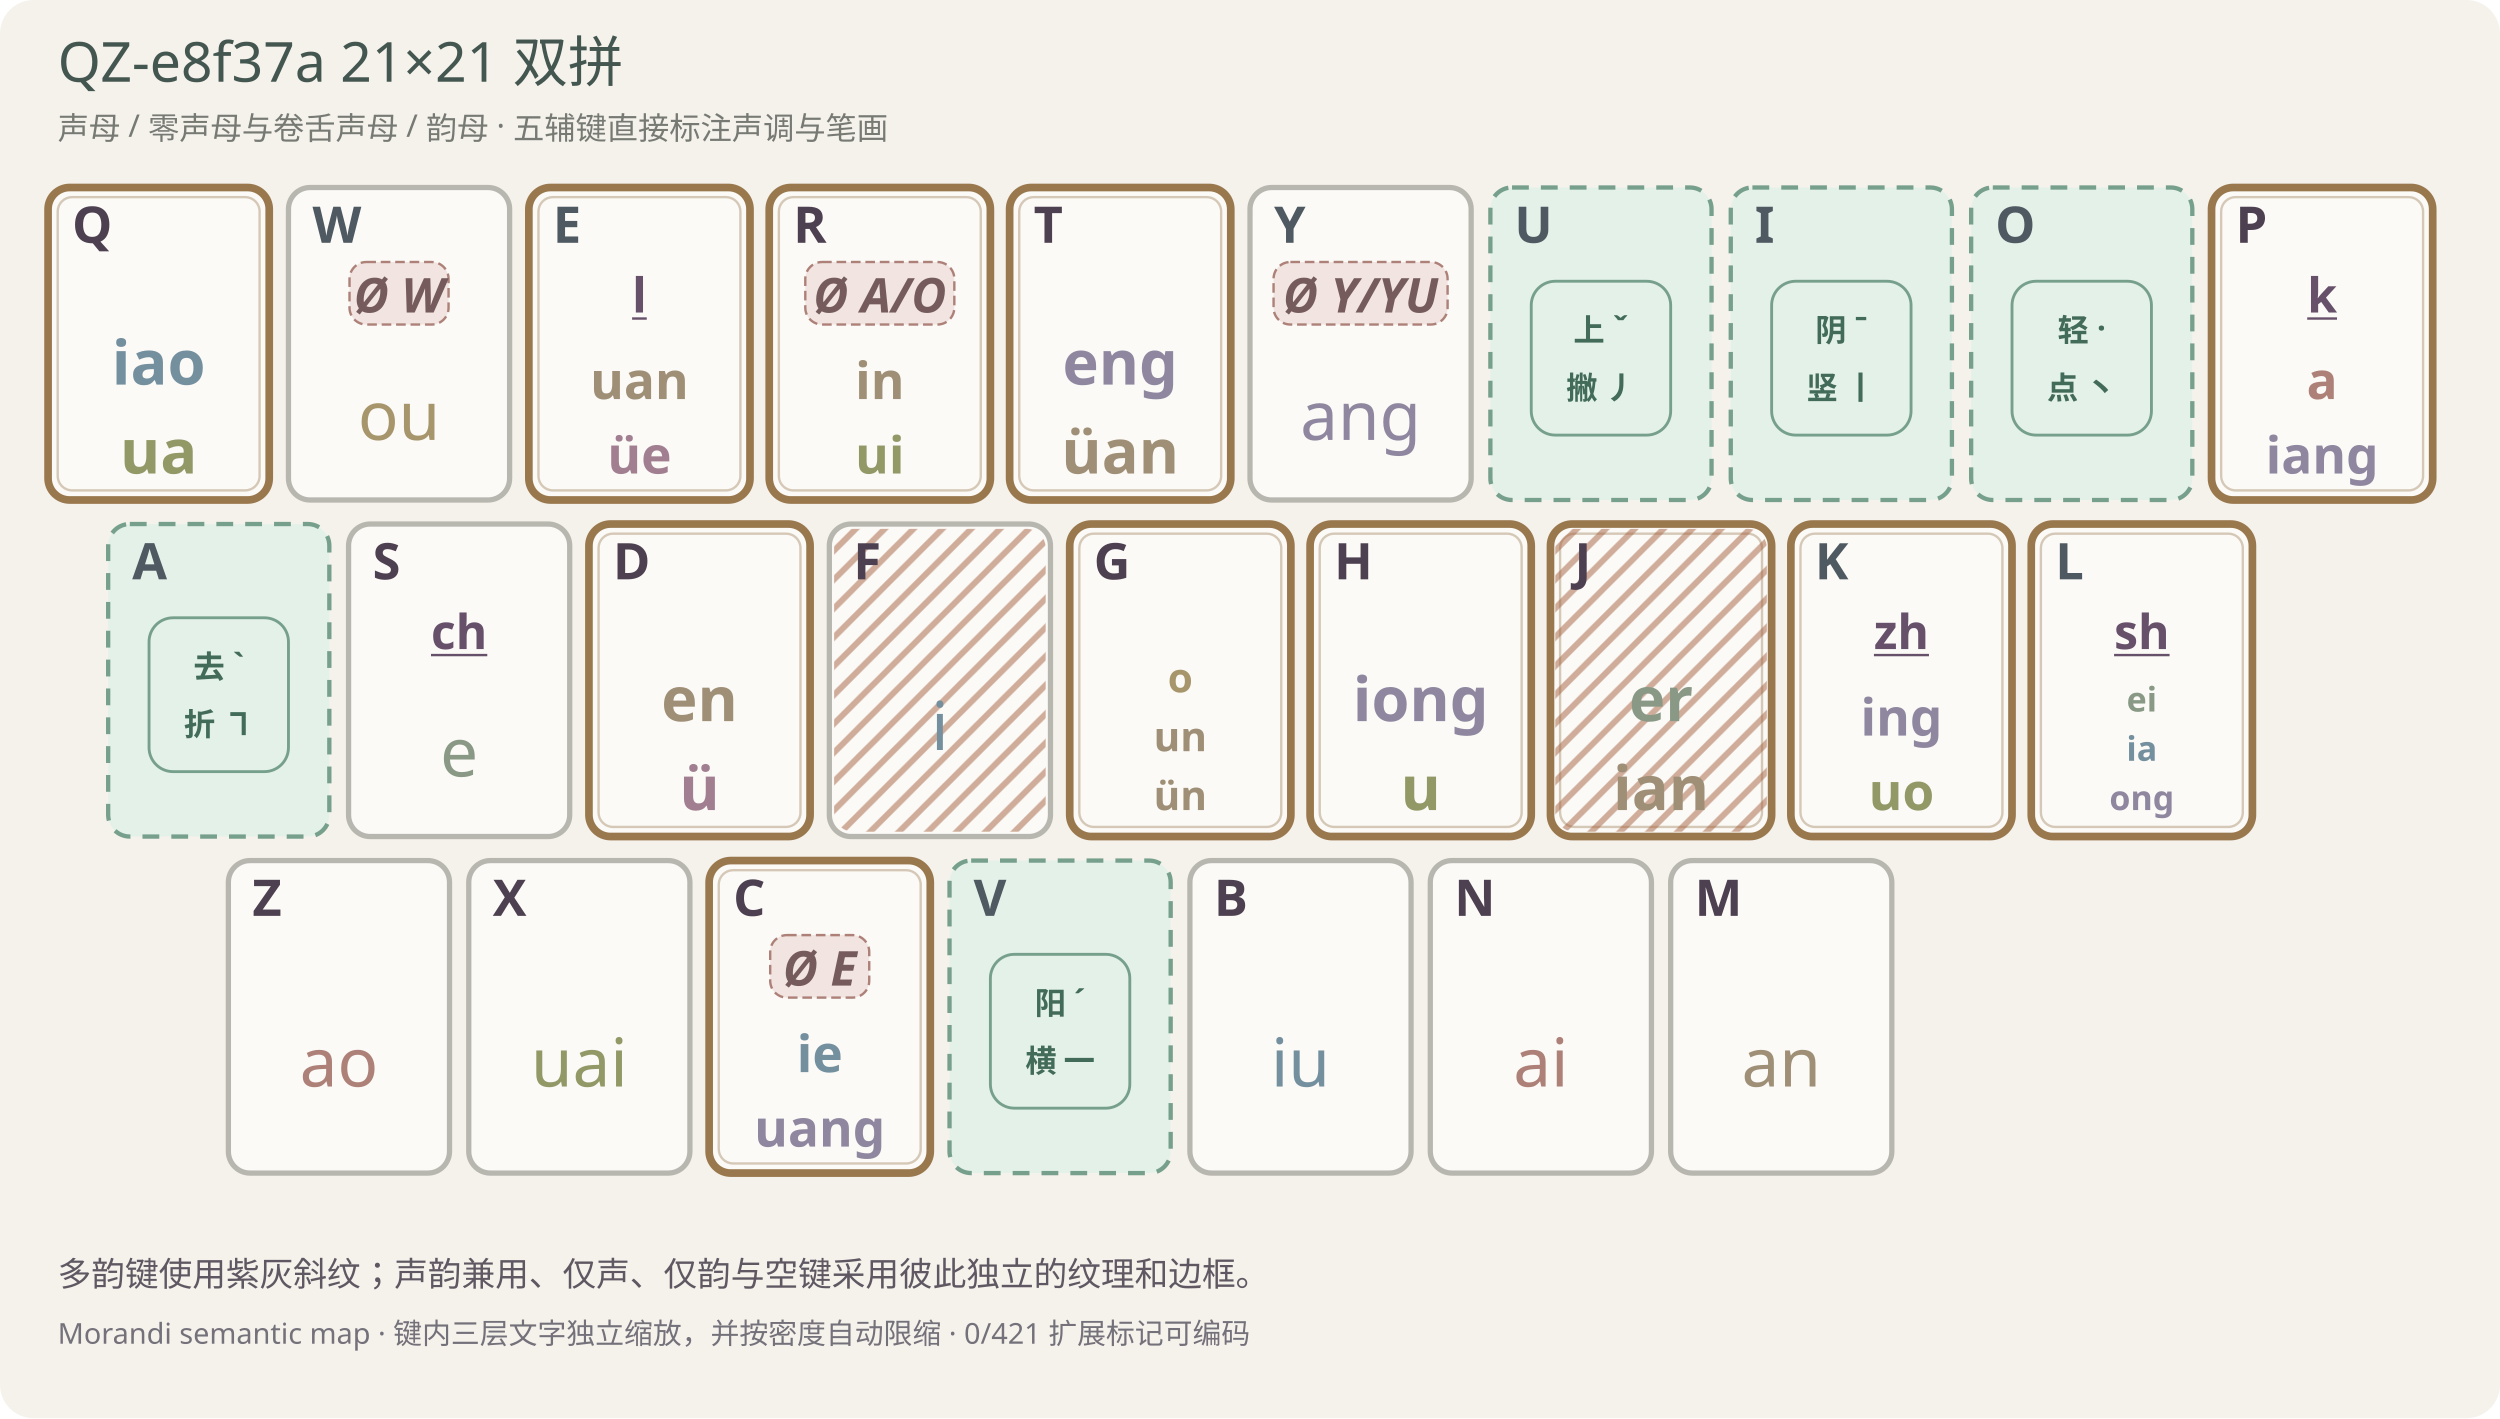
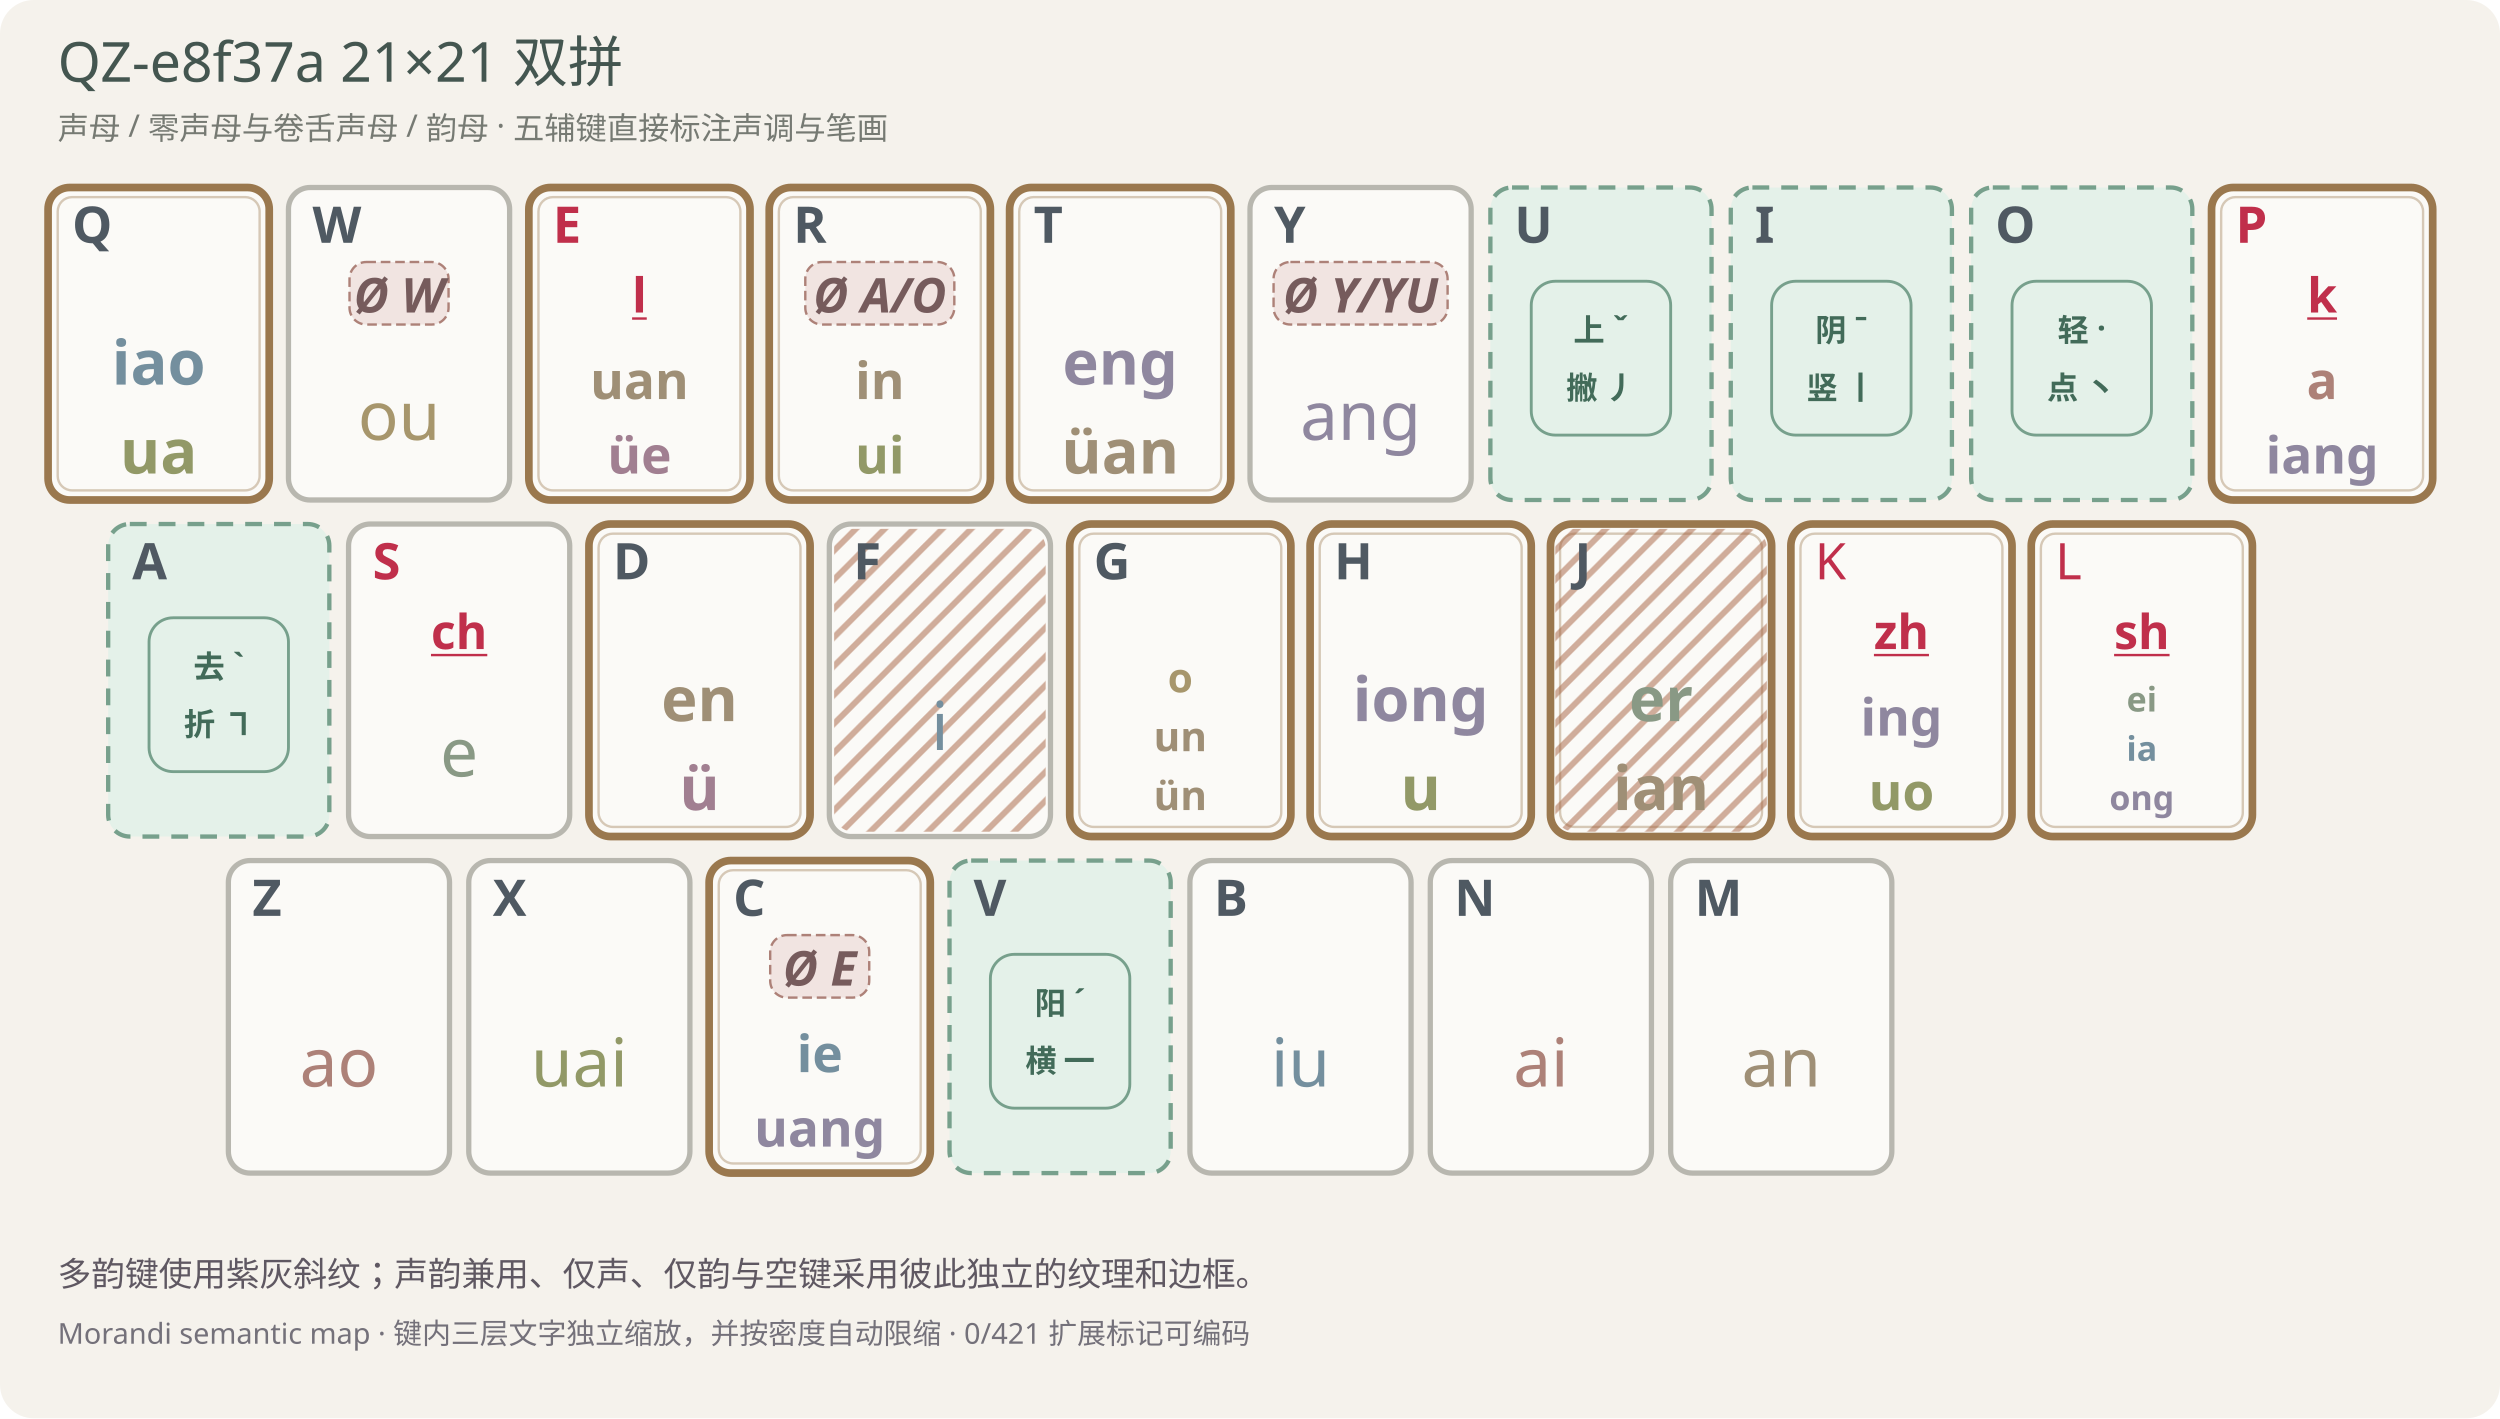
<svg xmlns="http://www.w3.org/2000/svg" class="keysvg nf4-keysvg" viewBox="0 0 1040 590" role="img" aria-labelledby="title desc">
  <defs>
    <pattern id="nf4-both" width="12" height="12" patternUnits="userSpaceOnUse">
      <rect width="12" height="12" fill="#fbfaf7" />
    </pattern>
    <pattern id="nf4-ionly" width="9" height="9" patternUnits="userSpaceOnUse">
      <rect width="9" height="9" fill="#e3eef4" />
      <path d="M2 0V9M7 0V9" stroke="#7399ad" stroke-opacity=".18" />
    </pattern>
    <pattern id="nf4-ronly" width="10" height="10" patternUnits="userSpaceOnUse">
      <rect width="10" height="10" fill="#f6ebd6" />
      <circle cx="3" cy="3" r="1.15" fill="#b39253" fill-opacity=".3" />
    </pattern>
    <pattern id="nf4-none" width="10" height="10" patternUnits="userSpaceOnUse">
      <rect width="10" height="10" fill="#eeece8" />
      <path d="M0 10L10 0" stroke="#aaa6a4" stroke-opacity=".14" />
    </pattern>
    <pattern id="nf4-multi" width="9" height="9" patternUnits="userSpaceOnUse">
      <rect width="9" height="9" fill="#f8efe2" />
      <path d="M-2 2L2-2M0 9L9 0M7 11L11 7" stroke="#9a784e" stroke-width="1.6" stroke-opacity=".27" />
    </pattern>
    <pattern id="nf4-anchor" width="12" height="12" patternUnits="userSpaceOnUse">
      <path d="M-3 3L3-3M0 12L12 0M9 15L15 9" stroke="#a05b37" stroke-width="2.5" stroke-opacity=".48" />
    </pattern>
  </defs>
  <rect width="1040" height="590" rx="14" fill="#f5f2ec" />
  <text x="24" y="34" fill="#445650" font-size="23" font-family="sans-serif">QZ-e8f37a 21×21 双拼</text>
  <text x="24" y="58" fill="#767a73" font-size="13" font-family="sans-serif">声母 / 零声母与卷舌声母 / 韵母 · 五辅键直接标注声调与笔画</text>
  <g data-key="Q">
    <clipPath id="nf4clip0">
      <rect x="23" y="81" width="86" height="124" rx="7" />
    </clipPath>
    <rect x="20" y="78" width="92" height="130" rx="9" fill="#fbfaf7" stroke="#9a784e" stroke-width="3.2" />
    <rect x="24" y="82" width="84" height="122" rx="6" fill="none" stroke="#9a784e" stroke-opacity=".38" />
    <g clip-path="url(#nf4clip0)">
-       <text x="30" y="101" font-family="sans-serif" font-size="21" fill="#4d4050" font-weight="800">Q</text>
+       <text x="30" y="101" font-family="sans-serif" font-size="21" fill="#4f5962" font-weight="800">Q</text>
      <text x="66" y="160" text-anchor="middle" font-family="sans-serif" font-size="25.53" font-weight="650" fill="#748f9e">iao</text>
      <text x="66" y="197" text-anchor="middle" font-family="sans-serif" font-size="25.53" font-weight="650" fill="#929967">ua</text>
    </g>
  </g>
  <g data-key="W">
    <clipPath id="nf4clip1">
      <rect x="123" y="81" width="86" height="124" rx="7" />
    </clipPath>
    <rect x="120" y="78" width="92" height="130" rx="9" fill="#fbfaf7" stroke="#b8b7af" stroke-width="2.2" />
    <g clip-path="url(#nf4clip1)">
-       <text x="130" y="101" font-family="sans-serif" font-size="21" fill="#4f5962" font-weight="680">W</text>
+       <text x="130" y="101" font-family="sans-serif" font-size="21" fill="#4f5962" font-weight="800">W</text>
      <rect x="145.4" y="109" width="41.2" height="26" rx="7" fill="#f1e4e1" stroke="#ad8178" stroke-dasharray="4 2" />
      <text x="166" y="130" text-anchor="middle" font-family="sans-serif" font-size="20" font-weight="700" font-style="italic" fill="#765b5c">Ø W</text>
      <text x="166" y="183" text-anchor="middle" font-family="sans-serif" font-size="28" font-weight="540" fill="#a7966c">ou</text>
    </g>
  </g>
  <g data-key="E">
    <clipPath id="nf4clip2">
      <rect x="223" y="81" width="86" height="124" rx="7" />
    </clipPath>
    <rect x="220" y="78" width="92" height="130" rx="9" fill="#fbfaf7" stroke="#9a784e" stroke-width="3.2" />
    <rect x="224" y="82" width="84" height="122" rx="6" fill="none" stroke="#9a784e" stroke-opacity=".38" />
    <g clip-path="url(#nf4clip2)">
-       <text x="230" y="101" font-family="sans-serif" font-size="21" fill="#4f5962" font-weight="680">E</text>
-       <text x="266" y="130" text-anchor="middle" font-family="sans-serif" font-size="20" font-weight="700" class="pub-nonidentity" text-decoration="underline" fill="#66506a">l</text>
+       <text x="230" y="101" font-family="sans-serif" font-size="21" fill="#c02f4b" font-weight="800">E</text>
+       <text x="266" y="130" text-anchor="middle" font-family="sans-serif" font-size="20" font-weight="700" class="pub-nonidentity" text-decoration="underline" fill="#c02f4b">l</text>
      <text x="266" y="166" text-anchor="middle" font-family="sans-serif" font-size="21.39" font-weight="650" fill="#9f8f76">uan</text>
      <text x="266" y="197" text-anchor="middle" font-family="sans-serif" font-size="21.39" font-weight="650" fill="#a17f91">üe</text>
    </g>
  </g>
  <g data-key="R">
    <clipPath id="nf4clip3">
      <rect x="323" y="81" width="86" height="124" rx="7" />
    </clipPath>
    <rect x="320" y="78" width="92" height="130" rx="9" fill="#fbfaf7" stroke="#9a784e" stroke-width="3.2" />
    <rect x="324" y="82" width="84" height="122" rx="6" fill="none" stroke="#9a784e" stroke-opacity=".38" />
    <g clip-path="url(#nf4clip3)">
-       <text x="330" y="101" font-family="sans-serif" font-size="21" fill="#4d4050" font-weight="800">R</text>
+       <text x="330" y="101" font-family="sans-serif" font-size="21" fill="#4f5962" font-weight="800">R</text>
      <rect x="335" y="109" width="62" height="26" rx="7" fill="#f1e4e1" stroke="#ad8178" stroke-dasharray="4 2" />
      <text x="366" y="130" text-anchor="middle" font-family="sans-serif" font-size="20" font-weight="700" font-style="italic" fill="#765b5c">Ø A/O</text>
      <text x="366" y="166" text-anchor="middle" font-family="sans-serif" font-size="21.39" font-weight="650" fill="#9f8f76">in</text>
      <text x="366" y="197" text-anchor="middle" font-family="sans-serif" font-size="21.39" font-weight="650" fill="#929967">ui</text>
    </g>
  </g>
  <g data-key="T">
    <clipPath id="nf4clip4">
      <rect x="423" y="81" width="86" height="124" rx="7" />
    </clipPath>
    <rect x="420" y="78" width="92" height="130" rx="9" fill="#fbfaf7" stroke="#9a784e" stroke-width="3.2" />
    <rect x="424" y="82" width="84" height="122" rx="6" fill="none" stroke="#9a784e" stroke-opacity=".38" />
    <g clip-path="url(#nf4clip4)">
-       <text x="430" y="101" font-family="sans-serif" font-size="21" fill="#4d4050" font-weight="800">T</text>
+       <text x="430" y="101" font-family="sans-serif" font-size="21" fill="#4f5962" font-weight="800">T</text>
      <text x="466" y="160" text-anchor="middle" font-family="sans-serif" font-size="25.53" font-weight="650" fill="#8f879f">eng</text>
      <text x="466" y="197" text-anchor="middle" font-family="sans-serif" font-size="25.53" font-weight="650" fill="#9f8f76">üan</text>
    </g>
  </g>
  <g data-key="Y">
    <clipPath id="nf4clip5">
      <rect x="523" y="81" width="86" height="124" rx="7" />
    </clipPath>
    <rect x="520" y="78" width="92" height="130" rx="9" fill="#fbfaf7" stroke="#b8b7af" stroke-width="2.2" />
    <g clip-path="url(#nf4clip5)">
-       <text x="530" y="101" font-family="sans-serif" font-size="21" fill="#4f5962" font-weight="680">Y</text>
+       <text x="530" y="101" font-family="sans-serif" font-size="21" fill="#4f5962" font-weight="800">Y</text>
      <rect x="529.8" y="109" width="72.4" height="26" rx="7" fill="#f1e4e1" stroke="#ad8178" stroke-dasharray="4 2" />
      <text x="566" y="130" text-anchor="middle" font-family="sans-serif" font-size="20" font-weight="700" font-style="italic" fill="#765b5c">Ø Y/YU</text>
      <text x="566" y="183" text-anchor="middle" font-family="sans-serif" font-size="28" font-weight="540" fill="#8f879f">ang</text>
    </g>
  </g>
  <g data-key="U">
    <clipPath id="nf4clip6">
      <rect x="623" y="81" width="86" height="124" rx="7" />
    </clipPath>
    <rect x="620" y="78" width="92" height="130" rx="9" fill="#e4f1e9" stroke="#77a08c" stroke-width="1.8" stroke-dasharray="7 5" />
    <g clip-path="url(#nf4clip6)">
-       <text x="630" y="101" font-family="sans-serif" font-size="21" fill="#4f5962" font-weight="680">U</text>
+       <text x="630" y="101" font-family="sans-serif" font-size="21" fill="#4f5962" font-weight="800">U</text>
      <rect x="637" y="117" width="58" height="64" rx="10" fill="#e4f1e9" stroke="#77a08c" stroke-width="1.2" />
      <text x="666" y="142" text-anchor="middle" font-family="sans-serif" font-size="13" fill="#426b59" font-weight="750">上 ˇ</text>
      <text x="666" y="166" text-anchor="middle" font-family="sans-serif" font-size="13" fill="#426b59" font-weight="750">撇 丿</text>
    </g>
  </g>
  <g data-key="I">
    <clipPath id="nf4clip7">
      <rect x="723" y="81" width="86" height="124" rx="7" />
    </clipPath>
    <rect x="720" y="78" width="92" height="130" rx="9" fill="#e4f1e9" stroke="#77a08c" stroke-width="1.8" stroke-dasharray="7 5" />
    <g clip-path="url(#nf4clip7)">
-       <text x="730" y="101" font-family="sans-serif" font-size="21" fill="#4f5962" font-weight="680">I</text>
+       <text x="730" y="101" font-family="sans-serif" font-size="21" fill="#4f5962" font-weight="800">I</text>
      <rect x="737" y="117" width="58" height="64" rx="10" fill="#e4f1e9" stroke="#77a08c" stroke-width="1.2" />
      <text x="766" y="142" text-anchor="middle" font-family="sans-serif" font-size="13" fill="#426b59" font-weight="750">阴 ˉ</text>
      <text x="766" y="166" text-anchor="middle" font-family="sans-serif" font-size="13" fill="#426b59" font-weight="750">竖 丨</text>
    </g>
  </g>
  <g data-key="O">
    <clipPath id="nf4clip8">
      <rect x="823" y="81" width="86" height="124" rx="7" />
    </clipPath>
    <rect x="820" y="78" width="92" height="130" rx="9" fill="#e4f1e9" stroke="#77a08c" stroke-width="1.8" stroke-dasharray="7 5" />
    <g clip-path="url(#nf4clip8)">
-       <text x="830" y="101" font-family="sans-serif" font-size="21" fill="#4f5962" font-weight="680">O</text>
+       <text x="830" y="101" font-family="sans-serif" font-size="21" fill="#4f5962" font-weight="800">O</text>
      <rect x="837" y="117" width="58" height="64" rx="10" fill="#e4f1e9" stroke="#77a08c" stroke-width="1.2" />
      <text x="866" y="142" text-anchor="middle" font-family="sans-serif" font-size="13" fill="#426b59" font-weight="750">轻 ·</text>
      <text x="866" y="166" text-anchor="middle" font-family="sans-serif" font-size="13" fill="#426b59" font-weight="750">点 丶</text>
    </g>
  </g>
  <g data-key="P">
    <clipPath id="nf4clip9">
      <rect x="923" y="81" width="86" height="124" rx="7" />
    </clipPath>
    <rect x="920" y="78" width="92" height="130" rx="9" fill="#fbfaf7" stroke="#9a784e" stroke-width="3.2" />
    <rect x="924" y="82" width="84" height="122" rx="6" fill="none" stroke="#9a784e" stroke-opacity=".38" />
    <g clip-path="url(#nf4clip9)">
-       <text x="930" y="101" font-family="sans-serif" font-size="21" fill="#4d4050" font-weight="800">P</text>
-       <text x="966" y="130" text-anchor="middle" font-family="sans-serif" font-size="20" font-weight="700" class="pub-nonidentity" text-decoration="underline" fill="#66506a">k</text>
+       <text x="930" y="101" font-family="sans-serif" font-size="21" fill="#c02f4b" font-weight="800">P</text>
+       <text x="966" y="130" text-anchor="middle" font-family="sans-serif" font-size="20" font-weight="700" class="pub-nonidentity" text-decoration="underline" fill="#c02f4b">k</text>
      <text x="966" y="166" text-anchor="middle" font-family="sans-serif" font-size="21.39" font-weight="650" fill="#ad8178">a</text>
      <text x="966" y="197" text-anchor="middle" font-family="sans-serif" font-size="21.39" font-weight="650" fill="#8f879f">iang</text>
    </g>
  </g>
  <g data-key="A">
    <clipPath id="nf4clip13">
      <rect x="48" y="221" width="86" height="124" rx="7" />
    </clipPath>
    <rect x="45" y="218" width="92" height="130" rx="9" fill="#e4f1e9" stroke="#77a08c" stroke-width="1.8" stroke-dasharray="7 5" />
    <g clip-path="url(#nf4clip13)">
-       <text x="55" y="241" font-family="sans-serif" font-size="21" fill="#4f5962" font-weight="680">A</text>
+       <text x="55" y="241" font-family="sans-serif" font-size="21" fill="#4f5962" font-weight="800">A</text>
      <rect x="62" y="257" width="58" height="64" rx="10" fill="#e4f1e9" stroke="#77a08c" stroke-width="1.2" />
      <text x="91" y="282" text-anchor="middle" font-family="sans-serif" font-size="13" fill="#426b59" font-weight="750">去 ˋ</text>
      <text x="91" y="306" text-anchor="middle" font-family="sans-serif" font-size="13" fill="#426b59" font-weight="750">折 ㇕</text>
    </g>
  </g>
  <g data-key="S">
    <clipPath id="nf4clip14">
      <rect x="148" y="221" width="86" height="124" rx="7" />
    </clipPath>
    <rect x="145" y="218" width="92" height="130" rx="9" fill="#fbfaf7" stroke="#b8b7af" stroke-width="2.2" />
    <g clip-path="url(#nf4clip14)">
-       <text x="155" y="241" font-family="sans-serif" font-size="21" fill="#4d4050" font-weight="800">S</text>
-       <text x="191" y="270" text-anchor="middle" font-family="sans-serif" font-size="20" font-weight="700" class="pub-nonidentity" text-decoration="underline" fill="#66506a">ch</text>
+       <text x="155" y="241" font-family="sans-serif" font-size="21" fill="#c02f4b" font-weight="800">S</text>
+       <text x="191" y="270" text-anchor="middle" font-family="sans-serif" font-size="20" font-weight="700" class="pub-nonidentity" text-decoration="underline" fill="#c02f4b">ch</text>
      <text x="191" y="323" text-anchor="middle" font-family="sans-serif" font-size="28" font-weight="540" fill="#899985">e</text>
    </g>
  </g>
  <g data-key="D">
    <clipPath id="nf4clip15">
      <rect x="248" y="221" width="86" height="124" rx="7" />
    </clipPath>
    <rect x="245" y="218" width="92" height="130" rx="9" fill="#fbfaf7" stroke="#9a784e" stroke-width="3.2" />
    <rect x="249" y="222" width="84" height="122" rx="6" fill="none" stroke="#9a784e" stroke-opacity=".38" />
    <g clip-path="url(#nf4clip15)">
-       <text x="255" y="241" font-family="sans-serif" font-size="21" fill="#4d4050" font-weight="800">D</text>
+       <text x="255" y="241" font-family="sans-serif" font-size="21" fill="#4f5962" font-weight="800">D</text>
      <text x="291" y="300" text-anchor="middle" font-family="sans-serif" font-size="25.53" font-weight="650" fill="#9f8f76">en</text>
      <text x="291" y="337" text-anchor="middle" font-family="sans-serif" font-size="25.53" font-weight="650" fill="#a17f91">ü</text>
    </g>
  </g>
  <g data-key="F">
    <clipPath id="nf4clip16">
      <rect x="348" y="221" width="86" height="124" rx="7" />
    </clipPath>
    <rect x="345" y="218" width="92" height="130" rx="9" fill="#fbfaf7" stroke="#b8b7af" stroke-width="2.2" />
    <rect x="347" y="220" width="88" height="126" rx="8" fill="url(#nf4-anchor)" pointer-events="none" />
    <g clip-path="url(#nf4clip16)">
-       <text x="355" y="241" font-family="sans-serif" font-size="21" fill="#4d4050" font-weight="800">F</text>
+       <text x="355" y="241" font-family="sans-serif" font-size="21" fill="#4f5962" font-weight="800">F</text>
      <text x="391" y="312" text-anchor="middle" font-family="sans-serif" font-size="28" font-weight="540" fill="#748f9e">i</text>
    </g>
  </g>
  <g data-key="G">
    <clipPath id="nf4clip17">
      <rect x="448" y="221" width="86" height="124" rx="7" />
    </clipPath>
    <rect x="445" y="218" width="92" height="130" rx="9" fill="#fbfaf7" stroke="#9a784e" stroke-width="3.2" />
    <rect x="449" y="222" width="84" height="122" rx="6" fill="none" stroke="#9a784e" stroke-opacity=".38" />
    <g clip-path="url(#nf4clip17)">
-       <text x="455" y="241" font-family="sans-serif" font-size="21" fill="#4d4050" font-weight="800">G</text>
+       <text x="455" y="241" font-family="sans-serif" font-size="21" fill="#4f5962" font-weight="800">G</text>
      <text x="491" y="288" text-anchor="middle" font-family="sans-serif" font-size="16.905" font-weight="650" fill="#a7966c">o</text>
      <text x="491" y="312.5" text-anchor="middle" font-family="sans-serif" font-size="16.905" font-weight="650" fill="#9f8f76">un</text>
      <text x="491" y="337" text-anchor="middle" font-family="sans-serif" font-size="16.905" font-weight="650" fill="#9f8f76">ün</text>
    </g>
  </g>
  <g data-key="H">
    <clipPath id="nf4clip18">
      <rect x="548" y="221" width="86" height="124" rx="7" />
    </clipPath>
    <rect x="545" y="218" width="92" height="130" rx="9" fill="#fbfaf7" stroke="#9a784e" stroke-width="3.2" />
    <rect x="549" y="222" width="84" height="122" rx="6" fill="none" stroke="#9a784e" stroke-opacity=".38" />
    <g clip-path="url(#nf4clip18)">
-       <text x="555" y="241" font-family="sans-serif" font-size="21" fill="#4d4050" font-weight="800">H</text>
+       <text x="555" y="241" font-family="sans-serif" font-size="21" fill="#4f5962" font-weight="800">H</text>
      <text x="591" y="300" text-anchor="middle" font-family="sans-serif" font-size="25.53" font-weight="650" fill="#8f879f">iong</text>
      <text x="591" y="337" text-anchor="middle" font-family="sans-serif" font-size="25.53" font-weight="650" fill="#929967">u</text>
    </g>
  </g>
  <g data-key="J">
    <clipPath id="nf4clip19">
      <rect x="648" y="221" width="86" height="124" rx="7" />
    </clipPath>
    <rect x="645" y="218" width="92" height="130" rx="9" fill="#fbfaf7" stroke="#9a784e" stroke-width="3.2" />
    <rect x="649" y="222" width="84" height="122" rx="6" fill="none" stroke="#9a784e" stroke-opacity=".38" />
    <rect x="647" y="220" width="88" height="126" rx="8" fill="url(#nf4-anchor)" pointer-events="none" />
    <g clip-path="url(#nf4clip19)">
-       <text x="655" y="241" font-family="sans-serif" font-size="21" fill="#4d4050" font-weight="800">J</text>
+       <text x="655" y="241" font-family="sans-serif" font-size="21" fill="#4f5962" font-weight="800">J</text>
      <text x="691" y="300" text-anchor="middle" font-family="sans-serif" font-size="25.53" font-weight="650" fill="#899985">er</text>
      <text x="691" y="337" text-anchor="middle" font-family="sans-serif" font-size="25.53" font-weight="650" fill="#9f8f76">ian</text>
    </g>
  </g>
  <g data-key="K">
    <clipPath id="nf4clip20">
      <rect x="748" y="221" width="86" height="124" rx="7" />
    </clipPath>
    <rect x="745" y="218" width="92" height="130" rx="9" fill="#fbfaf7" stroke="#9a784e" stroke-width="3.2" />
    <rect x="749" y="222" width="84" height="122" rx="6" fill="none" stroke="#9a784e" stroke-opacity=".38" />
    <g clip-path="url(#nf4clip20)">
-       <text x="755" y="241" font-family="sans-serif" font-size="21" fill="#4f5962" font-weight="680">K</text>
-       <text x="791" y="270" text-anchor="middle" font-family="sans-serif" font-size="20" font-weight="700" class="pub-nonidentity" text-decoration="underline" fill="#66506a">zh</text>
+       <text x="755" y="241" font-family="sans-serif" font-size="21" fill="#c02f4b" font-weight="500">K</text>
+       <text x="791" y="270" text-anchor="middle" font-family="sans-serif" font-size="20" font-weight="700" class="pub-nonidentity" text-decoration="underline" fill="#c02f4b">zh</text>
      <text x="791" y="306" text-anchor="middle" font-family="sans-serif" font-size="21.39" font-weight="650" fill="#8f879f">ing</text>
      <text x="791" y="337" text-anchor="middle" font-family="sans-serif" font-size="21.39" font-weight="650" fill="#929967">uo</text>
    </g>
  </g>
  <g data-key="L">
    <clipPath id="nf4clip21">
      <rect x="848" y="221" width="86" height="124" rx="7" />
    </clipPath>
    <rect x="845" y="218" width="92" height="130" rx="9" fill="#fbfaf7" stroke="#9a784e" stroke-width="3.2" />
    <rect x="849" y="222" width="84" height="122" rx="6" fill="none" stroke="#9a784e" stroke-opacity=".38" />
    <g clip-path="url(#nf4clip21)">
-       <text x="855" y="241" font-family="sans-serif" font-size="21" fill="#4f5962" font-weight="680">L</text>
-       <text x="891" y="270" text-anchor="middle" font-family="sans-serif" font-size="20" font-weight="700" class="pub-nonidentity" text-decoration="underline" fill="#66506a">sh</text>
+       <text x="855" y="241" font-family="sans-serif" font-size="21" fill="#c02f4b" font-weight="500">L</text>
+       <text x="891" y="270" text-anchor="middle" font-family="sans-serif" font-size="20" font-weight="700" class="pub-nonidentity" text-decoration="underline" fill="#c02f4b">sh</text>
      <text x="891" y="296" text-anchor="middle" font-family="sans-serif" font-size="14.145" font-weight="650" fill="#899985">ei</text>
      <text x="891" y="316.5" text-anchor="middle" font-family="sans-serif" font-size="14.145" font-weight="650" fill="#748f9e">ia</text>
      <text x="891" y="337" text-anchor="middle" font-family="sans-serif" font-size="14.145" font-weight="650" fill="#8f879f">ong</text>
    </g>
  </g>
  <g data-key="Z">
    <clipPath id="nf4clip24">
      <rect x="98" y="361" width="86" height="124" rx="7" />
    </clipPath>
    <rect x="95" y="358" width="92" height="130" rx="9" fill="#fbfaf7" stroke="#b8b7af" stroke-width="2.2" />
    <g clip-path="url(#nf4clip24)">
-       <text x="105" y="381" font-family="sans-serif" font-size="21" fill="#4d4050" font-weight="800">Z</text>
+       <text x="105" y="381" font-family="sans-serif" font-size="21" fill="#4f5962" font-weight="800">Z</text>
      <text x="141" y="452" text-anchor="middle" font-family="sans-serif" font-size="28" font-weight="540" fill="#ad8178">ao</text>
    </g>
  </g>
  <g data-key="X">
    <clipPath id="nf4clip25">
      <rect x="198" y="361" width="86" height="124" rx="7" />
    </clipPath>
    <rect x="195" y="358" width="92" height="130" rx="9" fill="#fbfaf7" stroke="#b8b7af" stroke-width="2.2" />
    <g clip-path="url(#nf4clip25)">
-       <text x="205" y="381" font-family="sans-serif" font-size="21" fill="#4d4050" font-weight="800">X</text>
+       <text x="205" y="381" font-family="sans-serif" font-size="21" fill="#4f5962" font-weight="800">X</text>
      <text x="241" y="452" text-anchor="middle" font-family="sans-serif" font-size="28" font-weight="540" fill="#929967">uai</text>
    </g>
  </g>
  <g data-key="C">
    <clipPath id="nf4clip26">
      <rect x="298" y="361" width="86" height="124" rx="7" />
    </clipPath>
    <rect x="295" y="358" width="92" height="130" rx="9" fill="#fbfaf7" stroke="#9a784e" stroke-width="3.2" />
    <rect x="299" y="362" width="84" height="122" rx="6" fill="none" stroke="#9a784e" stroke-opacity=".38" />
    <g clip-path="url(#nf4clip26)">
-       <text x="305" y="381" font-family="sans-serif" font-size="21" fill="#4d4050" font-weight="800">C</text>
+       <text x="305" y="381" font-family="sans-serif" font-size="21" fill="#4f5962" font-weight="800">C</text>
      <rect x="320.4" y="389" width="41.2" height="26" rx="7" fill="#f1e4e1" stroke="#ad8178" stroke-dasharray="4 2" />
      <text x="341" y="410" text-anchor="middle" font-family="sans-serif" font-size="20" font-weight="700" font-style="italic" fill="#765b5c">Ø E</text>
      <text x="341" y="446" text-anchor="middle" font-family="sans-serif" font-size="21.39" font-weight="650" fill="#748f9e">ie</text>
      <text x="341" y="477" text-anchor="middle" font-family="sans-serif" font-size="21.39" font-weight="650" fill="#8f879f">uang</text>
    </g>
  </g>
  <g data-key="V">
    <clipPath id="nf4clip27">
      <rect x="398" y="361" width="86" height="124" rx="7" />
    </clipPath>
    <rect x="395" y="358" width="92" height="130" rx="9" fill="#e4f1e9" stroke="#77a08c" stroke-width="1.8" stroke-dasharray="7 5" />
    <g clip-path="url(#nf4clip27)">
-       <text x="405" y="381" font-family="sans-serif" font-size="21" fill="#4f5962" font-weight="680">V</text>
+       <text x="405" y="381" font-family="sans-serif" font-size="21" fill="#4f5962" font-weight="800">V</text>
      <rect x="412" y="397" width="58" height="64" rx="10" fill="#e4f1e9" stroke="#77a08c" stroke-width="1.2" />
      <text x="441" y="422" text-anchor="middle" font-family="sans-serif" font-size="13" fill="#426b59" font-weight="750">阳 ˊ</text>
      <text x="441" y="446" text-anchor="middle" font-family="sans-serif" font-size="13" fill="#426b59" font-weight="750">横 一</text>
    </g>
  </g>
  <g data-key="B">
    <clipPath id="nf4clip28">
      <rect x="498" y="361" width="86" height="124" rx="7" />
    </clipPath>
    <rect x="495" y="358" width="92" height="130" rx="9" fill="#fbfaf7" stroke="#b8b7af" stroke-width="2.2" />
    <g clip-path="url(#nf4clip28)">
-       <text x="505" y="381" font-family="sans-serif" font-size="21" fill="#4d4050" font-weight="800">B</text>
+       <text x="505" y="381" font-family="sans-serif" font-size="21" fill="#4f5962" font-weight="800">B</text>
      <text x="541" y="452" text-anchor="middle" font-family="sans-serif" font-size="28" font-weight="540" fill="#748f9e">iu</text>
    </g>
  </g>
  <g data-key="N">
    <clipPath id="nf4clip29">
      <rect x="598" y="361" width="86" height="124" rx="7" />
    </clipPath>
    <rect x="595" y="358" width="92" height="130" rx="9" fill="#fbfaf7" stroke="#b8b7af" stroke-width="2.2" />
    <g clip-path="url(#nf4clip29)">
-       <text x="605" y="381" font-family="sans-serif" font-size="21" fill="#4d4050" font-weight="800">N</text>
+       <text x="605" y="381" font-family="sans-serif" font-size="21" fill="#4f5962" font-weight="800">N</text>
      <text x="641" y="452" text-anchor="middle" font-family="sans-serif" font-size="28" font-weight="540" fill="#ad8178">ai</text>
    </g>
  </g>
  <g data-key="M">
    <clipPath id="nf4clip30">
      <rect x="698" y="361" width="86" height="124" rx="7" />
    </clipPath>
    <rect x="695" y="358" width="92" height="130" rx="9" fill="#fbfaf7" stroke="#b8b7af" stroke-width="2.2" />
    <g clip-path="url(#nf4clip30)">
-       <text x="705" y="381" font-family="sans-serif" font-size="21" fill="#4d4050" font-weight="800">M</text>
+       <text x="705" y="381" font-family="sans-serif" font-size="21" fill="#4f5962" font-weight="800">M</text>
      <text x="741" y="452" text-anchor="middle" font-family="sans-serif" font-size="28" font-weight="540" fill="#9f8f76">an</text>
    </g>
  </g>
  <text x="24" y="535" fill="#5f5862" font-size="14" font-family="sans-serif">多韵键使用紫灰斜纹；声韵兼用、仅声、仅韵与空键采用彼此独立的纹理和边框。</text>
  <text x="24" y="559" fill="#74717a" font-size="12" font-family="sans-serif">Morandi semantic map · 键内三层文字独立缩放，并按密度自动限缩 · 0/421 扩展标记可编码</text>
</svg>
